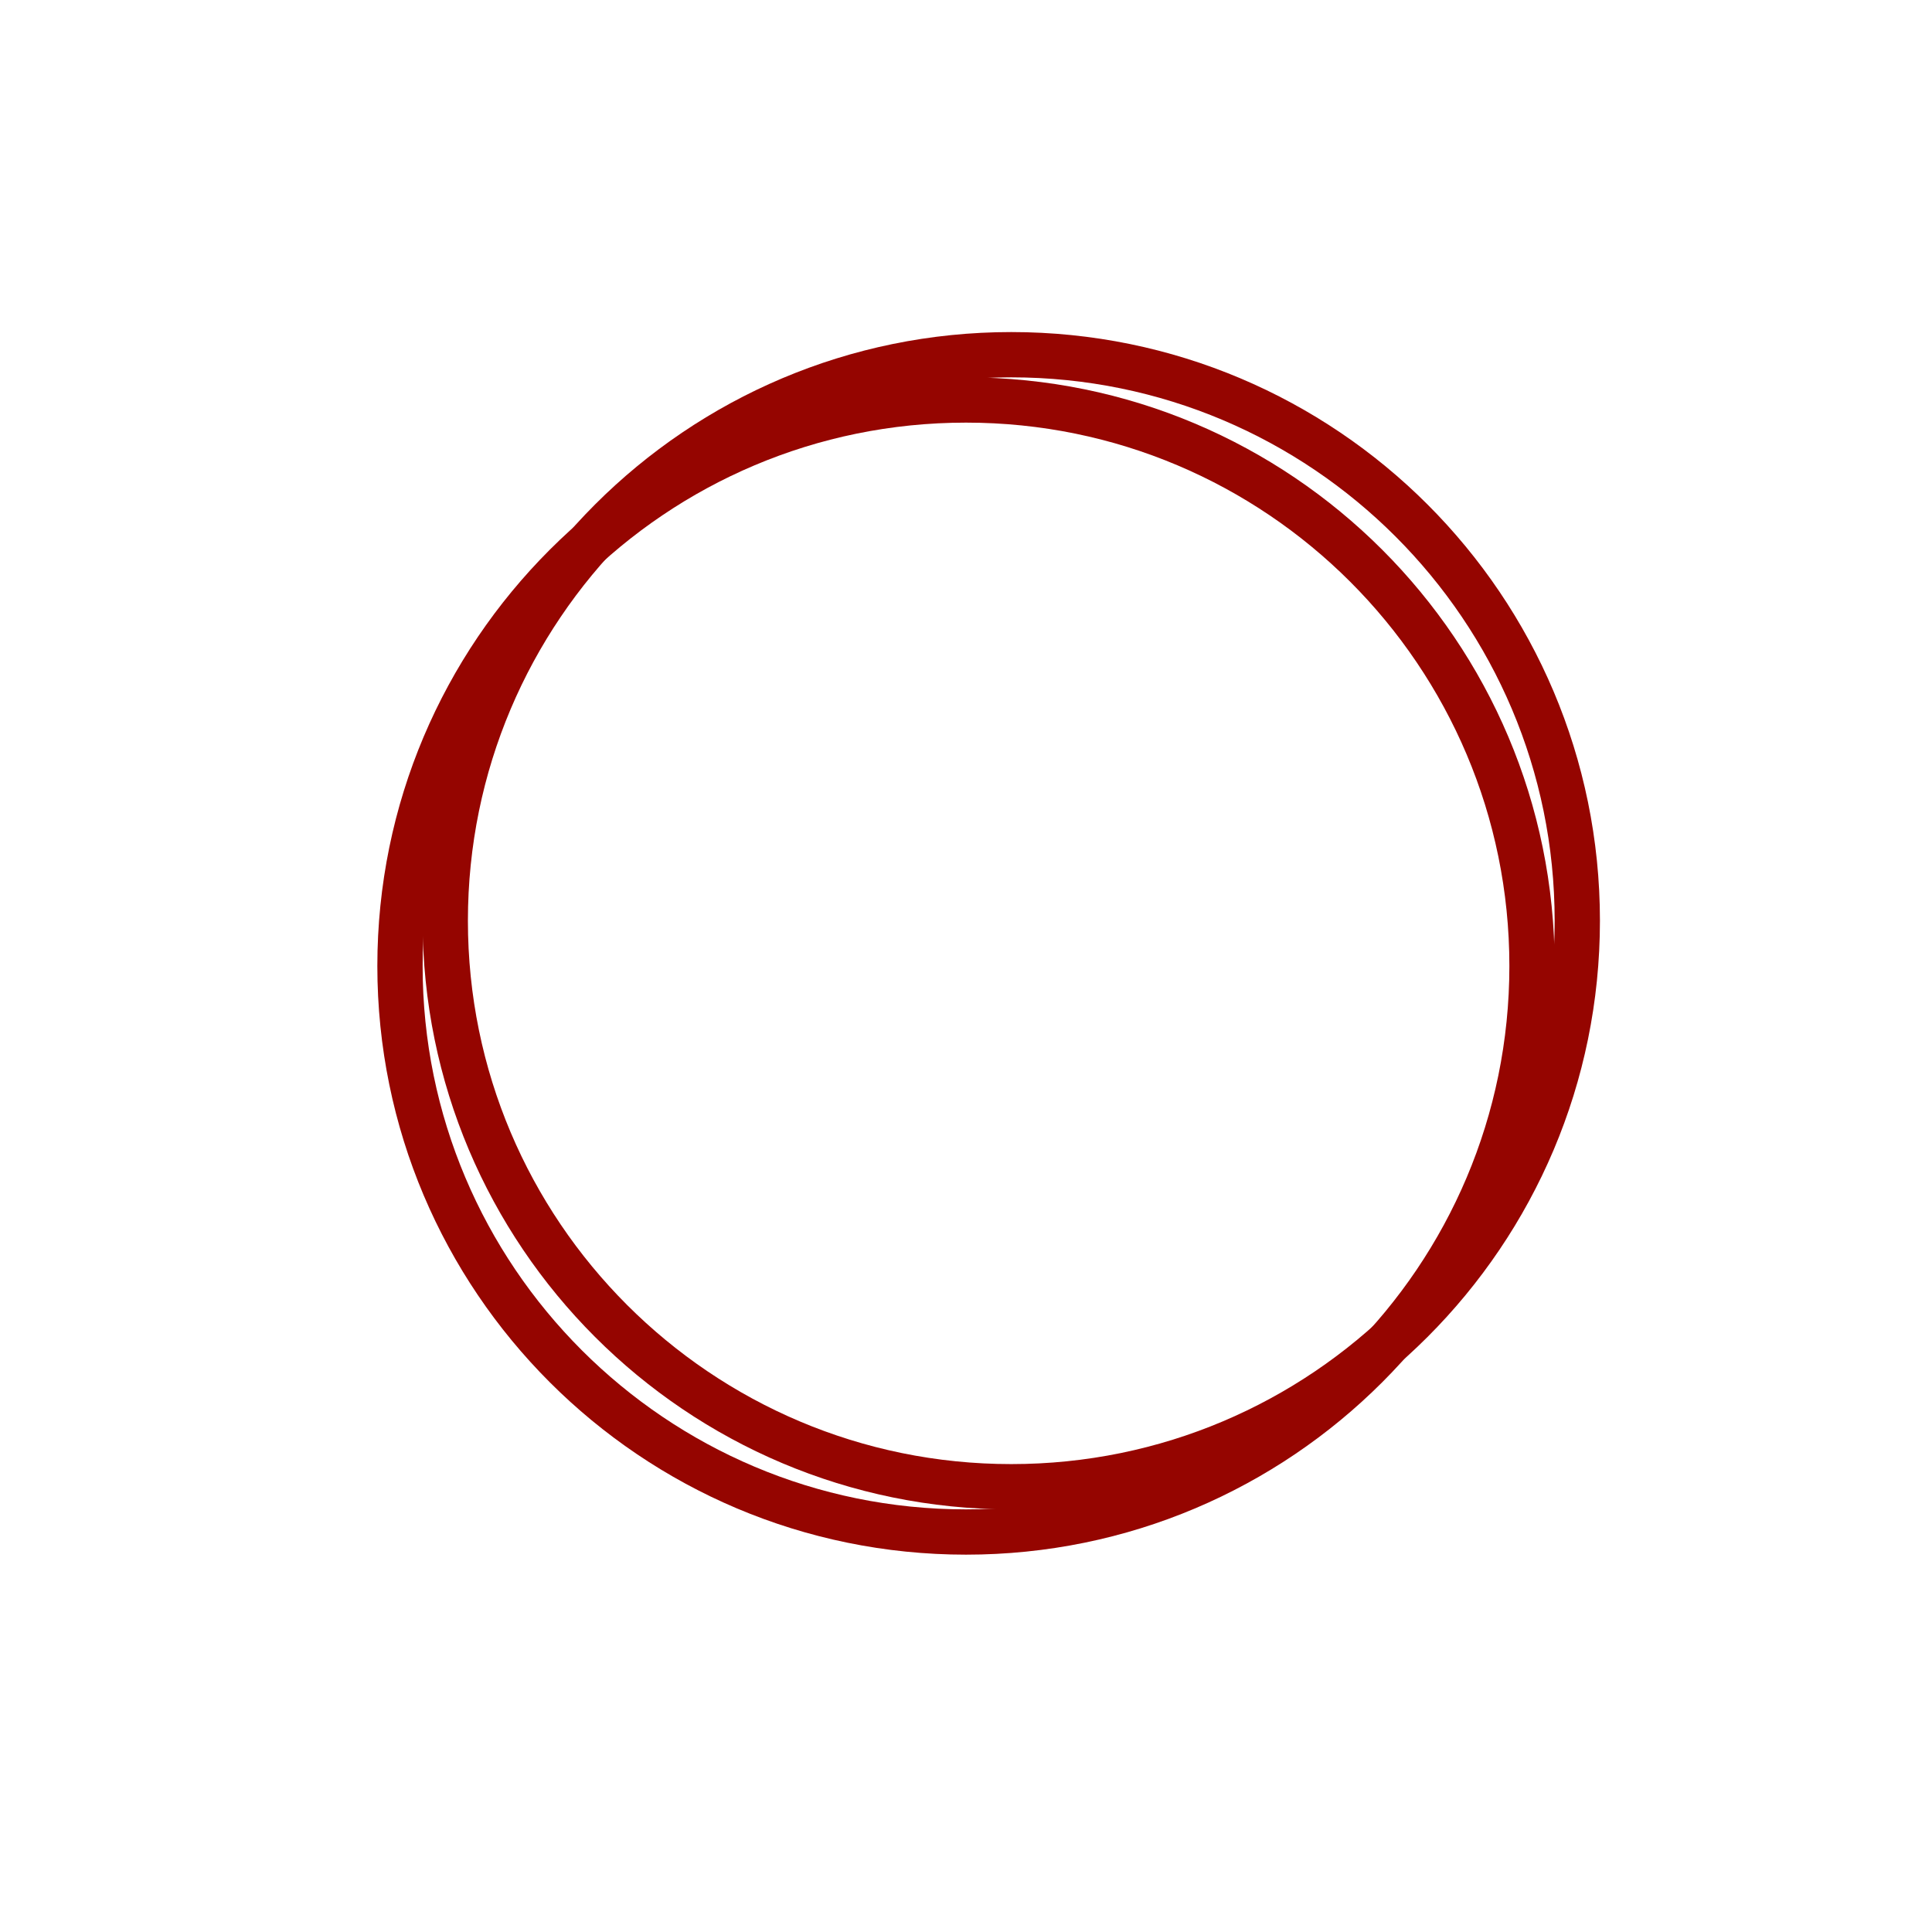
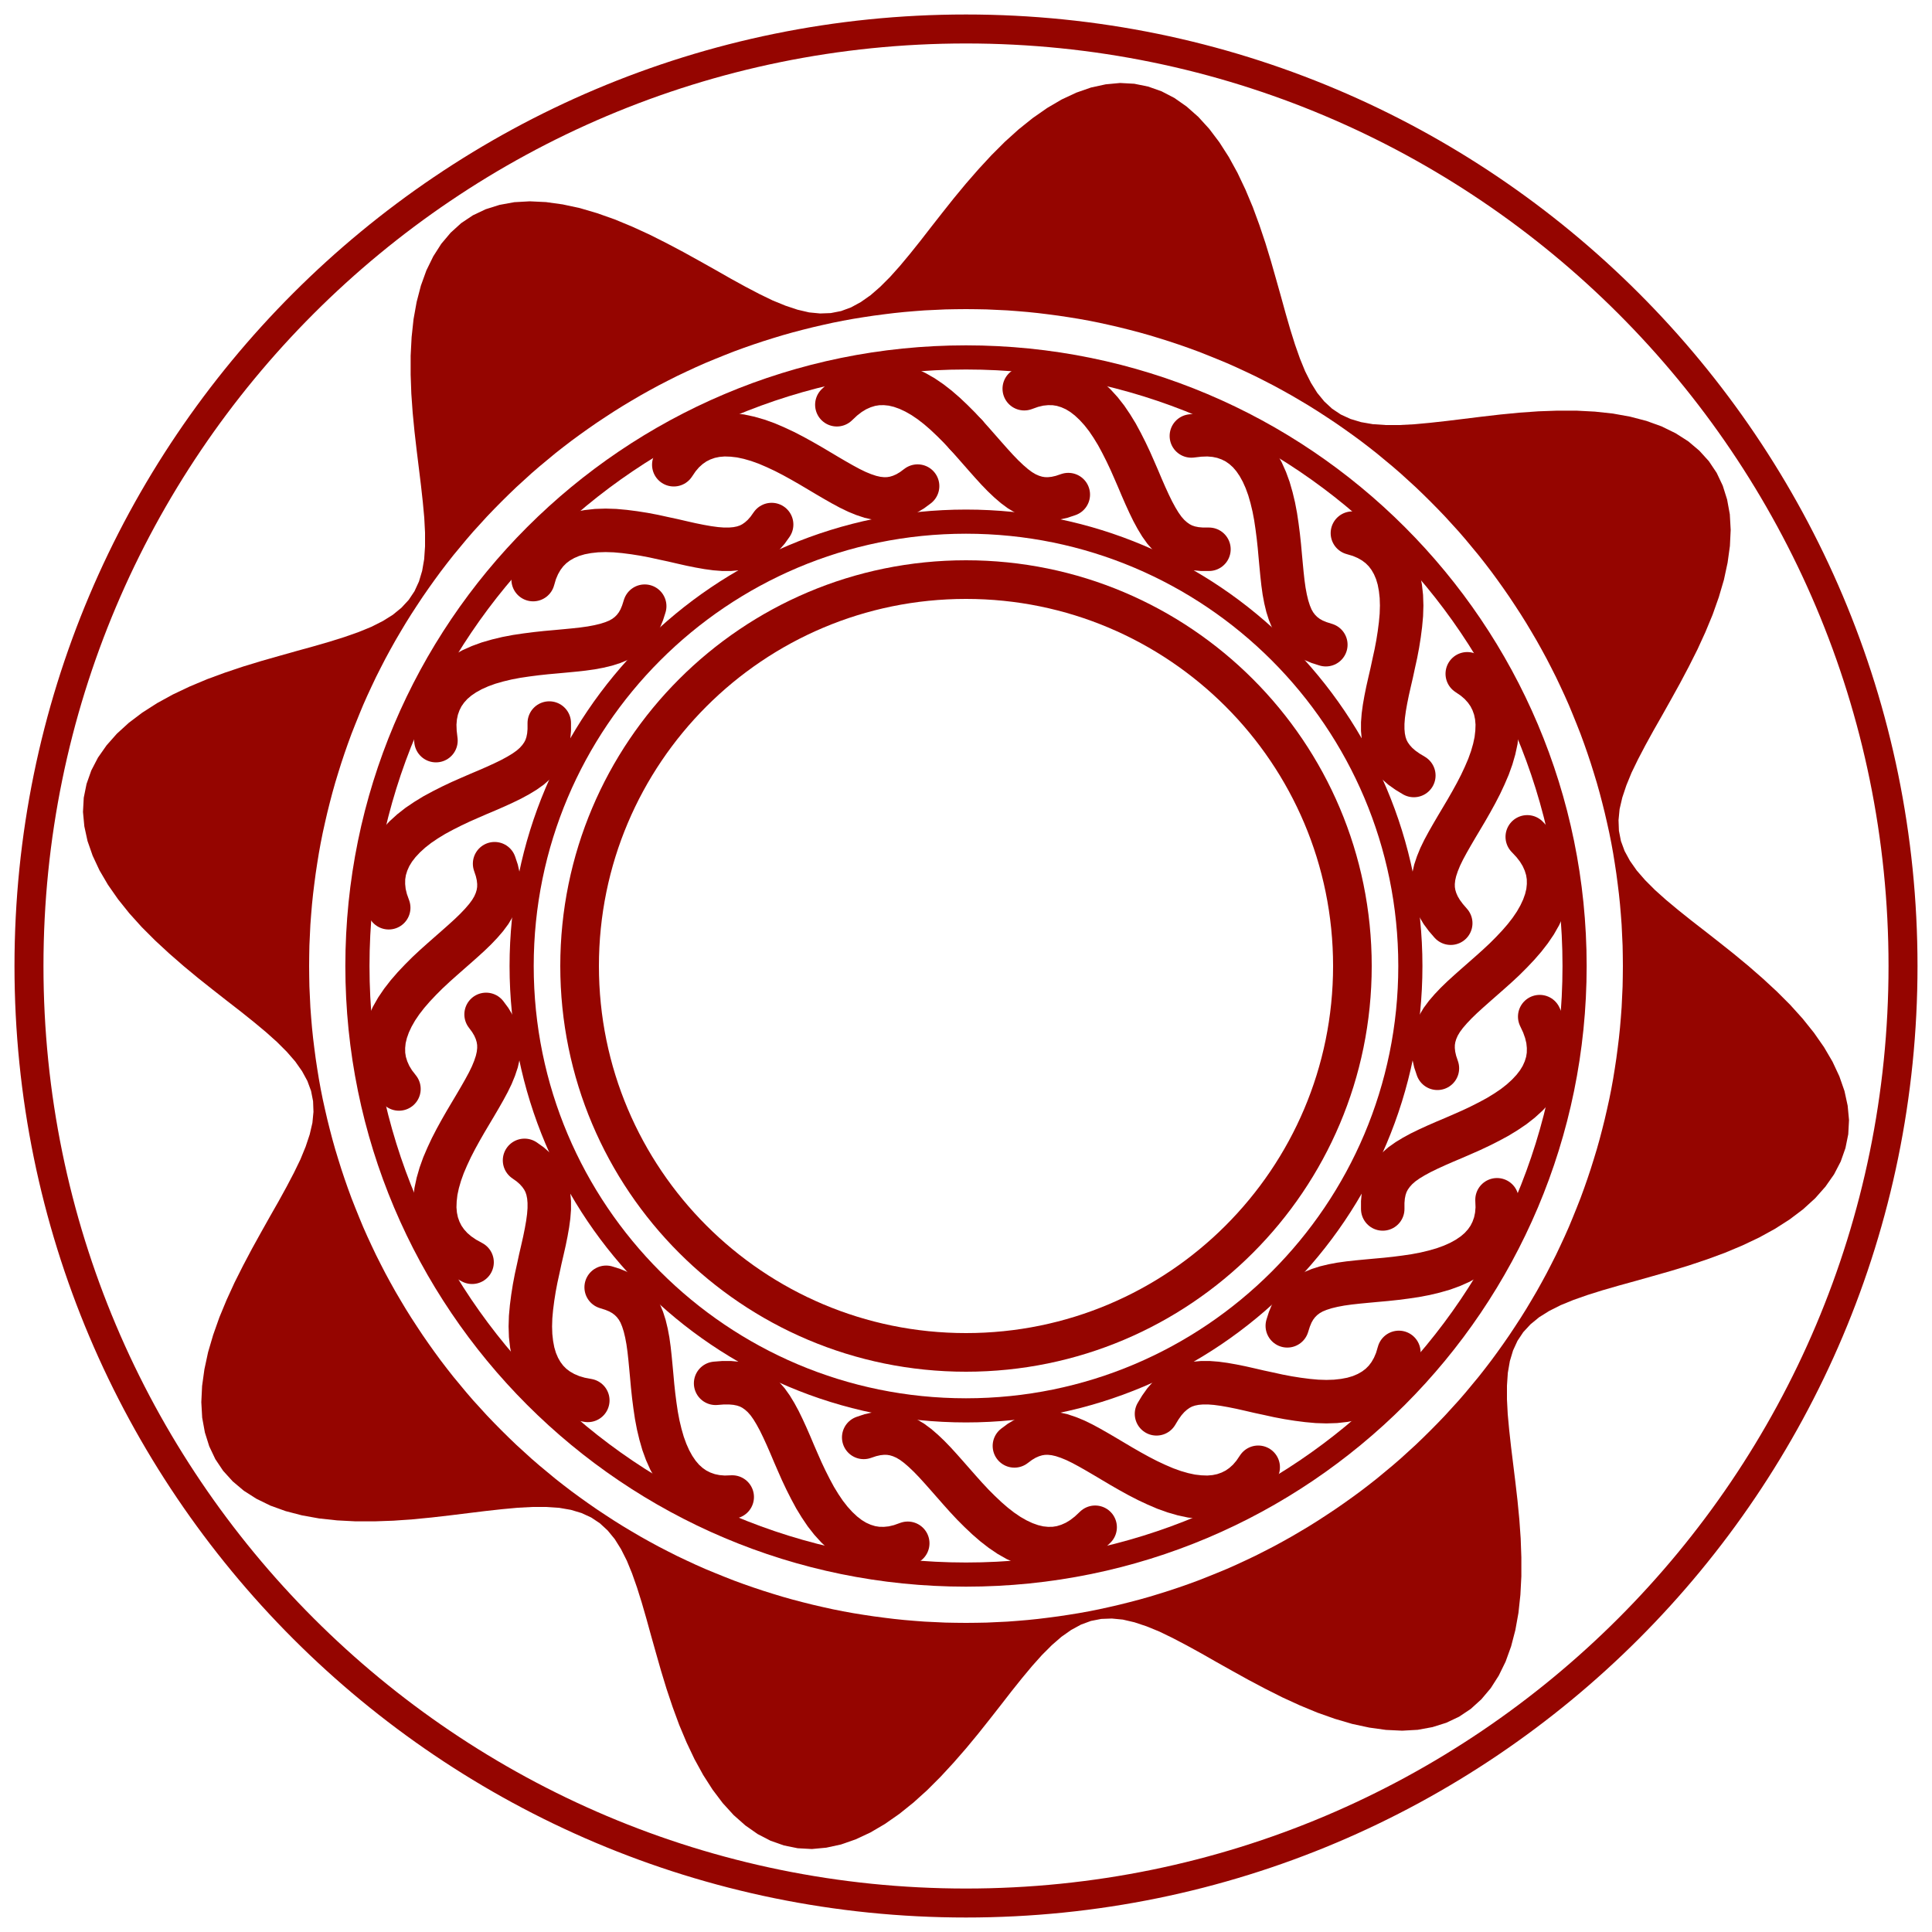
- <svg xmlns="http://www.w3.org/2000/svg" viewBox="0 0 512 512" role="img" aria-label="Overlapping guitar string loops">
-   <g fill="none" stroke="#950500" stroke-linecap="round" stroke-linejoin="round">
-     <circle cx="256" cy="256" r="150" stroke-width="12" />
-     <circle cx="268" cy="244" r="150" stroke-width="12" />
-   </g>
+ <svg xmlns="http://www.w3.org/2000/svg" viewBox="0 0 200 200">
+   <circle cx="100" cy="100" r="97" fill="none" stroke="#950500" stroke-width="3" />
+   <path d="M 100.00 19.00 L 101.30 17.51 L 102.64 16.06 L 104.02 14.68 L 105.45 13.39 L 106.91 12.22 L 108.40 11.18 L 109.90 10.30 L 111.42 9.59 L 112.94 9.06 L 114.46 8.73 L 115.95 8.59 L 117.42 8.67 L 118.85 8.96 L 120.24 9.45 L 121.57 10.14 L 122.84 11.03 L 124.05 12.10 L 125.18 13.34 L 126.23 14.73 L 127.21 16.26 L 128.11 17.90 L 128.93 19.63 L 129.69 21.44 L 130.37 23.29 L 131.00 25.17 L 131.57 27.04 L 132.10 28.90 L 132.61 30.71 L 133.09 32.45 L 133.57 34.11 L 134.06 35.67 L 134.57 37.12 L 135.11 38.44 L 135.71 39.63 L 136.36 40.67 L 137.09 41.56 L 137.90 42.31 L 138.80 42.91 L 139.80 43.37 L 140.90 43.70 L 142.11 43.91 L 143.44 44.00 L 144.86 44.00 L 146.40 43.92 L 148.02 43.77 L 149.74 43.58 L 151.54 43.36 L 153.41 43.13 L 155.32 42.91 L 157.28 42.72 L 159.25 42.58 L 161.22 42.51 L 163.18 42.51 L 165.10 42.61 L 166.96 42.81 L 168.74 43.13 L 170.43 43.57 L 172.01 44.14 L 173.46 44.85 L 174.76 45.68 L 175.91 46.65 L 176.90 47.74 L 177.71 48.95 L 178.34 50.28 L 178.79 51.71 L 179.07 53.24 L 179.16 54.85 L 179.08 56.52 L 178.84 58.25 L 178.46 60.02 L 177.93 61.82 L 177.29 63.63 L 176.54 65.44 L 175.72 67.23 L 174.83 69.00 L 173.91 70.74 L 172.98 72.42 L 172.06 74.06 L 171.16 75.64 L 170.33 77.15 L 169.57 78.60 L 168.90 79.98 L 168.36 81.30 L 167.94 82.56 L 167.66 83.76 L 167.55 84.90 L 167.59 86.00 L 167.80 87.07 L 168.18 88.10 L 168.73 89.11 L 169.44 90.12 L 170.31 91.12 L 171.32 92.13 L 172.46 93.15 L 173.72 94.20 L 175.07 95.28 L 176.50 96.39 L 177.98 97.55 L 179.49 98.75 L 181.00 100.00 L 182.49 101.30 L 183.94 102.64 L 185.32 104.02 L 186.61 105.45 L 187.78 106.91 L 188.82 108.40 L 189.70 109.90 L 190.41 111.42 L 190.94 112.94 L 191.27 114.46 L 191.41 115.95 L 191.33 117.42 L 191.04 118.85 L 190.55 120.24 L 189.86 121.57 L 188.97 122.84 L 187.90 124.05 L 186.66 125.18 L 185.27 126.23 L 183.74 127.21 L 182.10 128.11 L 180.37 128.93 L 178.56 129.69 L 176.71 130.37 L 174.83 131.00 L 172.96 131.57 L 171.10 132.10 L 169.29 132.61 L 167.55 133.09 L 165.89 133.57 L 164.33 134.06 L 162.88 134.57 L 161.56 135.11 L 160.37 135.71 L 159.33 136.36 L 158.44 137.09 L 157.69 137.90 L 157.09 138.80 L 156.63 139.80 L 156.30 140.90 L 156.09 142.11 L 156.00 143.44 L 156.00 144.86 L 156.08 146.40 L 156.23 148.02 L 156.42 149.74 L 156.64 151.54 L 156.87 153.41 L 157.09 155.32 L 157.28 157.28 L 157.42 159.25 L 157.49 161.22 L 157.49 163.18 L 157.39 165.10 L 157.19 166.96 L 156.87 168.74 L 156.43 170.43 L 155.86 172.01 L 155.15 173.46 L 154.32 174.76 L 153.35 175.91 L 152.26 176.90 L 151.05 177.71 L 149.72 178.34 L 148.29 178.79 L 146.76 179.07 L 145.15 179.16 L 143.48 179.08 L 141.75 178.84 L 139.98 178.46 L 138.18 177.93 L 136.37 177.29 L 134.56 176.54 L 132.77 175.72 L 131.00 174.83 L 129.26 173.91 L 127.58 172.98 L 125.94 172.06 L 124.36 171.16 L 122.85 170.33 L 121.40 169.57 L 120.02 168.90 L 118.70 168.36 L 117.44 167.94 L 116.24 167.66 L 115.10 167.55 L 114.00 167.59 L 112.93 167.80 L 111.90 168.18 L 110.89 168.73 L 109.88 169.44 L 108.88 170.31 L 107.87 171.32 L 106.85 172.46 L 105.80 173.72 L 104.72 175.07 L 103.61 176.50 L 102.45 177.98 L 101.25 179.49 L 100.00 181.00 L 98.70 182.49 L 97.36 183.94 L 95.98 185.32 L 94.55 186.61 L 93.09 187.78 L 91.60 188.82 L 90.10 189.70 L 88.58 190.41 L 87.06 190.94 L 85.54 191.27 L 84.05 191.41 L 82.58 191.33 L 81.15 191.04 L 79.76 190.55 L 78.43 189.86 L 77.16 188.97 L 75.95 187.90 L 74.82 186.66 L 73.77 185.27 L 72.79 183.74 L 71.89 182.10 L 71.07 180.37 L 70.31 178.56 L 69.63 176.71 L 69.00 174.83 L 68.43 172.96 L 67.90 171.10 L 67.39 169.29 L 66.91 167.55 L 66.43 165.89 L 65.94 164.33 L 65.43 162.88 L 64.89 161.56 L 64.29 160.37 L 63.64 159.33 L 62.91 158.44 L 62.10 157.69 L 61.20 157.09 L 60.20 156.63 L 59.10 156.30 L 57.89 156.09 L 56.56 156.00 L 55.14 156.00 L 53.60 156.08 L 51.98 156.23 L 50.26 156.42 L 48.46 156.64 L 46.59 156.87 L 44.68 157.09 L 42.72 157.28 L 40.75 157.42 L 38.78 157.49 L 36.82 157.49 L 34.90 157.39 L 33.04 157.19 L 31.26 156.87 L 29.57 156.43 L 27.99 155.86 L 26.54 155.15 L 25.24 154.32 L 24.09 153.35 L 23.10 152.26 L 22.29 151.05 L 21.66 149.72 L 21.21 148.29 L 20.93 146.76 L 20.84 145.15 L 20.92 143.48 L 21.16 141.75 L 21.54 139.98 L 22.07 138.18 L 22.71 136.37 L 23.46 134.56 L 24.28 132.77 L 25.17 131.00 L 26.09 129.26 L 27.02 127.58 L 27.94 125.94 L 28.84 124.36 L 29.67 122.85 L 30.43 121.40 L 31.10 120.02 L 31.64 118.70 L 32.06 117.44 L 32.34 116.24 L 32.45 115.10 L 32.41 114.00 L 32.20 112.93 L 31.82 111.90 L 31.27 110.89 L 30.56 109.88 L 29.69 108.88 L 28.68 107.87 L 27.54 106.85 L 26.28 105.80 L 24.93 104.72 L 23.50 103.61 L 22.02 102.45 L 20.51 101.25 L 19.00 100.00 L 17.51 98.70 L 16.06 97.36 L 14.68 95.98 L 13.39 94.55 L 12.22 93.09 L 11.18 91.60 L 10.30 90.10 L 9.59 88.58 L 9.06 87.06 L 8.73 85.54 L 8.59 84.05 L 8.67 82.58 L 8.96 81.15 L 9.45 79.76 L 10.14 78.43 L 11.03 77.16 L 12.10 75.95 L 13.34 74.82 L 14.73 73.77 L 16.26 72.79 L 17.90 71.89 L 19.63 71.07 L 21.44 70.31 L 23.29 69.63 L 25.17 69.00 L 27.04 68.43 L 28.90 67.90 L 30.71 67.39 L 32.45 66.91 L 34.11 66.43 L 35.67 65.94 L 37.12 65.43 L 38.44 64.89 L 39.63 64.29 L 40.67 63.64 L 41.56 62.91 L 42.31 62.10 L 42.91 61.20 L 43.37 60.20 L 43.70 59.10 L 43.91 57.89 L 44.00 56.56 L 44.00 55.14 L 43.92 53.60 L 43.77 51.98 L 43.58 50.26 L 43.36 48.46 L 43.13 46.59 L 42.91 44.68 L 42.72 42.72 L 42.58 40.75 L 42.51 38.78 L 42.51 36.82 L 42.61 34.90 L 42.81 33.04 L 43.13 31.26 L 43.57 29.57 L 44.14 27.99 L 44.85 26.54 L 45.68 25.24 L 46.65 24.09 L 47.74 23.10 L 48.95 22.29 L 50.28 21.66 L 51.71 21.21 L 53.24 20.93 L 54.85 20.84 L 56.52 20.92 L 58.25 21.16 L 60.02 21.54 L 61.82 22.07 L 63.63 22.71 L 65.44 23.46 L 67.23 24.28 L 69.00 25.17 L 70.74 26.09 L 72.42 27.02 L 74.06 27.94 L 75.64 28.84 L 77.15 29.67 L 78.60 30.43 L 79.98 31.10 L 81.30 31.64 L 82.56 32.06 L 83.76 32.34 L 84.90 32.45 L 86.00 32.41 L 87.07 32.20 L 88.10 31.82 L 89.11 31.27 L 90.12 30.56 L 91.12 29.69 L 92.13 28.68 L 93.15 27.54 L 94.20 26.28 L 95.28 24.93 L 96.39 23.50 L 97.55 22.02 L 98.75 20.51 L 100.00 19.00 Z M 100.00 32.00 L 101.07 32.01 L 102.14 32.03 L 103.20 32.08 L 104.27 32.13 L 105.34 32.21 L 106.40 32.30 L 107.46 32.41 L 108.52 32.54 L 109.58 32.68 L 110.64 32.84 L 111.69 33.01 L 112.74 33.20 L 113.79 33.41 L 114.83 33.64 L 115.87 33.88 L 116.91 34.14 L 117.94 34.41 L 118.97 34.70 L 119.99 35.01 L 121.01 35.33 L 122.03 35.67 L 123.03 36.02 L 124.04 36.39 L 125.03 36.78 L 126.02 37.18 L 127.01 37.59 L 127.98 38.02 L 128.95 38.47 L 129.92 38.93 L 130.87 39.41 L 131.82 39.90 L 132.76 40.41 L 133.69 40.93 L 134.61 41.47 L 135.53 42.02 L 136.44 42.59 L 137.33 43.17 L 138.22 43.76 L 139.10 44.37 L 139.97 44.99 L 140.83 45.62 L 141.68 46.27 L 142.52 46.93 L 143.34 47.61 L 144.16 48.29 L 144.97 48.99 L 145.76 49.71 L 146.55 50.43 L 147.32 51.17 L 148.08 51.92 L 148.83 52.68 L 149.57 53.45 L 150.29 54.24 L 151.01 55.03 L 151.71 55.84 L 152.39 56.66 L 153.07 57.48 L 153.73 58.32 L 154.38 59.17 L 155.01 60.03 L 155.63 60.90 L 156.24 61.78 L 156.83 62.67 L 157.41 63.56 L 157.98 64.47 L 158.53 65.39 L 159.07 66.31 L 159.59 67.24 L 160.10 68.18 L 160.59 69.13 L 161.07 70.08 L 161.53 71.05 L 161.98 72.02 L 162.41 72.99 L 162.82 73.98 L 163.22 74.97 L 163.61 75.96 L 163.98 76.97 L 164.33 77.97 L 164.67 78.99 L 164.99 80.01 L 165.30 81.03 L 165.59 82.06 L 165.86 83.09 L 166.12 84.13 L 166.36 85.17 L 166.59 86.21 L 166.80 87.26 L 166.99 88.31 L 167.16 89.36 L 167.32 90.42 L 167.46 91.48 L 167.59 92.54 L 167.70 93.60 L 167.79 94.66 L 167.87 95.73 L 167.92 96.80 L 167.97 97.86 L 167.99 98.93 L 168.00 100.00 L 167.99 101.07 L 167.97 102.14 L 167.92 103.20 L 167.87 104.27 L 167.79 105.34 L 167.70 106.40 L 167.59 107.46 L 167.46 108.52 L 167.32 109.58 L 167.16 110.64 L 166.99 111.69 L 166.80 112.74 L 166.59 113.79 L 166.36 114.83 L 166.12 115.87 L 165.86 116.91 L 165.59 117.94 L 165.30 118.97 L 164.99 119.99 L 164.67 121.01 L 164.33 122.03 L 163.98 123.03 L 163.61 124.04 L 163.22 125.03 L 162.82 126.02 L 162.41 127.01 L 161.98 127.98 L 161.53 128.95 L 161.07 129.92 L 160.59 130.87 L 160.10 131.82 L 159.59 132.76 L 159.07 133.69 L 158.53 134.61 L 157.98 135.53 L 157.41 136.44 L 156.83 137.33 L 156.24 138.22 L 155.63 139.10 L 155.01 139.97 L 154.38 140.83 L 153.73 141.68 L 153.07 142.52 L 152.39 143.34 L 151.71 144.16 L 151.01 144.97 L 150.29 145.76 L 149.57 146.55 L 148.83 147.32 L 148.08 148.08 L 147.32 148.83 L 146.55 149.57 L 145.76 150.29 L 144.97 151.01 L 144.16 151.71 L 143.34 152.39 L 142.52 153.07 L 141.68 153.73 L 140.83 154.38 L 139.97 155.01 L 139.10 155.63 L 138.22 156.24 L 137.33 156.83 L 136.44 157.41 L 135.53 157.98 L 134.61 158.53 L 133.69 159.07 L 132.76 159.59 L 131.82 160.10 L 130.87 160.59 L 129.92 161.07 L 128.95 161.53 L 127.98 161.98 L 127.01 162.41 L 126.02 162.82 L 125.03 163.22 L 124.04 163.61 L 123.03 163.98 L 122.03 164.33 L 121.01 164.67 L 119.99 164.99 L 118.97 165.30 L 117.94 165.59 L 116.91 165.86 L 115.87 166.12 L 114.83 166.36 L 113.79 166.59 L 112.74 166.80 L 111.69 166.99 L 110.64 167.16 L 109.58 167.32 L 108.52 167.46 L 107.46 167.59 L 106.40 167.70 L 105.34 167.79 L 104.27 167.87 L 103.20 167.92 L 102.14 167.97 L 101.07 167.99 L 100.00 168.00 L 98.93 167.99 L 97.86 167.97 L 96.80 167.92 L 95.73 167.87 L 94.66 167.79 L 93.60 167.70 L 92.54 167.59 L 91.48 167.46 L 90.42 167.32 L 89.36 167.16 L 88.31 166.99 L 87.26 166.80 L 86.21 166.59 L 85.17 166.36 L 84.13 166.12 L 83.09 165.86 L 82.06 165.59 L 81.03 165.30 L 80.01 164.99 L 78.99 164.67 L 77.97 164.33 L 76.97 163.98 L 75.96 163.61 L 74.97 163.22 L 73.98 162.82 L 72.99 162.41 L 72.02 161.98 L 71.05 161.53 L 70.08 161.07 L 69.13 160.59 L 68.18 160.10 L 67.24 159.59 L 66.31 159.07 L 65.39 158.53 L 64.47 157.98 L 63.56 157.41 L 62.67 156.83 L 61.78 156.24 L 60.90 155.63 L 60.03 155.01 L 59.17 154.38 L 58.32 153.73 L 57.48 153.07 L 56.66 152.39 L 55.84 151.71 L 55.03 151.01 L 54.24 150.29 L 53.45 149.57 L 52.68 148.83 L 51.92 148.08 L 51.17 147.32 L 50.43 146.55 L 49.71 145.76 L 48.99 144.97 L 48.29 144.16 L 47.61 143.34 L 46.93 142.52 L 46.27 141.68 L 45.62 140.83 L 44.99 139.97 L 44.37 139.10 L 43.76 138.22 L 43.17 137.33 L 42.59 136.44 L 42.02 135.53 L 41.47 134.61 L 40.93 133.69 L 40.41 132.76 L 39.90 131.82 L 39.41 130.87 L 38.93 129.92 L 38.47 128.95 L 38.02 127.98 L 37.59 127.01 L 37.18 126.02 L 36.78 125.03 L 36.39 124.04 L 36.02 123.03 L 35.67 122.03 L 35.33 121.01 L 35.01 119.99 L 34.70 118.97 L 34.41 117.94 L 34.14 116.91 L 33.88 115.87 L 33.64 114.83 L 33.41 113.79 L 33.20 112.74 L 33.01 111.69 L 32.84 110.64 L 32.68 109.58 L 32.54 108.52 L 32.41 107.46 L 32.30 106.40 L 32.21 105.34 L 32.13 104.27 L 32.08 103.20 L 32.03 102.14 L 32.01 101.07 L 32.00 100.00 L 32.01 98.93 L 32.03 97.86 L 32.08 96.80 L 32.13 95.73 L 32.21 94.66 L 32.30 93.60 L 32.41 92.54 L 32.54 91.48 L 32.68 90.42 L 32.84 89.36 L 33.01 88.31 L 33.20 87.26 L 33.41 86.21 L 33.64 85.17 L 33.88 84.13 L 34.14 83.09 L 34.41 82.06 L 34.70 81.03 L 35.01 80.01 L 35.33 78.99 L 35.67 77.97 L 36.02 76.97 L 36.39 75.96 L 36.78 74.97 L 37.18 73.98 L 37.59 72.99 L 38.02 72.02 L 38.47 71.05 L 38.93 70.08 L 39.41 69.13 L 39.90 68.18 L 40.41 67.24 L 40.93 66.31 L 41.47 65.39 L 42.02 64.47 L 42.59 63.56 L 43.17 62.67 L 43.76 61.78 L 44.37 60.90 L 44.99 60.03 L 45.62 59.17 L 46.27 58.32 L 46.93 57.48 L 47.61 56.66 L 48.29 55.84 L 48.99 55.03 L 49.71 54.24 L 50.43 53.45 L 51.17 52.68 L 51.92 51.92 L 52.68 51.17 L 53.45 50.43 L 54.24 49.71 L 55.03 48.99 L 55.84 48.29 L 56.66 47.61 L 57.48 46.93 L 58.32 46.27 L 59.17 45.62 L 60.03 44.99 L 60.90 44.37 L 61.78 43.76 L 62.67 43.17 L 63.56 42.59 L 64.47 42.02 L 65.39 41.47 L 66.31 40.93 L 67.24 40.41 L 68.18 39.90 L 69.13 39.41 L 70.08 38.93 L 71.05 38.47 L 72.02 38.02 L 72.99 37.59 L 73.98 37.18 L 74.97 36.78 L 75.96 36.39 L 76.97 36.02 L 77.97 35.67 L 78.99 35.33 L 80.01 35.01 L 81.03 34.70 L 82.06 34.41 L 83.09 34.14 L 84.13 33.88 L 85.17 33.64 L 86.21 33.41 L 87.26 33.20 L 88.31 33.01 L 89.36 32.84 L 90.42 32.68 L 91.48 32.54 L 92.54 32.41 L 93.60 32.30 L 94.66 32.21 L 95.73 32.13 L 96.80 32.08 L 97.86 32.03 L 98.93 32.01 L 100.00 32.00 Z" fill="#950500" fill-rule="evenodd" />
+   <circle cx="100" cy="100" r="63" fill="none" stroke="#950500" stroke-width="2.5" />
+   <path d="M 106.03 40.24 L 106.82 39.96 L 107.61 39.77 L 108.39 39.69 L 109.16 39.70 L 109.92 39.82 L 110.66 40.05 L 111.38 40.37 L 112.07 40.79 L 112.73 41.30 L 113.37 41.90 L 113.98 42.57 L 114.56 43.31 L 115.10 44.11 L 115.62 44.96 L 116.10 45.85 L 116.56 46.76 L 117.00 47.69 L 117.41 48.62 L 117.81 49.54 L 118.19 50.44 L 118.57 51.31 L 118.95 52.14 L 119.33 52.92 L 119.72 53.64 L 120.12 54.30 L 120.54 54.89 L 120.99 55.40 L 121.47 55.83 L 121.98 56.19 L 122.52 56.47 L 123.11 56.67 L 123.75 56.80 L 124.43 56.86 L 125.15 56.86" fill="none" stroke="#950500" stroke-width="4.5" stroke-linecap="round" />
+   <path d="M 140.00 55.19 L 140.81 55.43 L 141.56 55.75 L 142.24 56.14 L 142.85 56.60 L 143.40 57.15 L 143.86 57.76 L 144.25 58.44 L 144.57 59.19 L 144.81 60.00 L 144.97 60.85 L 145.07 61.75 L 145.10 62.69 L 145.07 63.66 L 144.98 64.65 L 144.85 65.66 L 144.69 66.67 L 144.50 67.67 L 144.28 68.67 L 144.07 69.65 L 143.85 70.60 L 143.64 71.53 L 143.46 72.42 L 143.31 73.27 L 143.20 74.08 L 143.14 74.85 L 143.14 75.57 L 143.20 76.25 L 143.33 76.89 L 143.53 77.48 L 143.81 78.02 L 144.17 78.53 L 144.60 79.01 L 145.11 79.46 L 145.70 79.88 L 146.36 80.28" fill="none" stroke="#950500" stroke-width="4.5" stroke-linecap="round" />
+   <path d="M 158.10 86.63 L 158.70 87.27 L 159.21 87.93 L 159.63 88.62 L 159.95 89.34 L 160.18 90.08 L 160.30 90.84 L 160.31 91.61 L 160.23 92.39 L 160.04 93.18 L 159.76 93.97 L 159.39 94.76 L 158.94 95.55 L 158.41 96.33 L 157.82 97.09 L 157.17 97.84 L 156.47 98.58 L 155.75 99.30 L 155.00 100.00 L 154.24 100.68 L 153.49 101.34 L 152.75 101.99 L 152.04 102.62 L 151.37 103.23 L 150.75 103.83 L 150.18 104.43 L 149.68 105.01 L 149.25 105.59 L 148.90 106.18 L 148.64 106.77 L 148.46 107.36 L 148.36 107.97 L 148.35 108.59 L 148.42 109.24 L 148.57 109.90 L 148.80 110.59" fill="none" stroke="#950500" stroke-width="4.5" stroke-linecap="round" />
+   <path d="M 154.97 124.20 L 155.00 125.04 L 154.93 125.85 L 154.77 126.62 L 154.51 127.35 L 154.17 128.03 L 153.73 128.66 L 153.20 129.25 L 152.58 129.78 L 151.89 130.25 L 151.13 130.67 L 150.30 131.04 L 149.42 131.36 L 148.48 131.63 L 147.52 131.86 L 146.52 132.05 L 145.51 132.20 L 144.50 132.33 L 143.48 132.44 L 142.48 132.53 L 141.51 132.62 L 140.57 132.71 L 139.66 132.81 L 138.80 132.93 L 138.00 133.08 L 137.25 133.26 L 136.56 133.48 L 135.93 133.74 L 135.37 134.06 L 134.87 134.44 L 134.44 134.87 L 134.06 135.37 L 133.74 135.93 L 133.48 136.56 L 133.26 137.25" fill="none" stroke="#950500" stroke-width="4.5" stroke-linecap="round" />
+   <path d="M 130.25 151.89 L 129.78 152.58 L 129.25 153.20 L 128.66 153.73 L 128.03 154.17 L 127.35 154.51 L 126.62 154.77 L 125.85 154.93 L 125.04 155.00 L 124.20 154.97 L 123.33 154.87 L 122.45 154.68 L 121.55 154.42 L 120.63 154.09 L 119.72 153.70 L 118.80 153.27 L 117.89 152.80 L 117.00 152.31 L 116.11 151.80 L 115.25 151.29 L 114.41 150.79 L 113.59 150.31 L 112.80 149.86 L 112.04 149.45 L 111.30 149.09 L 110.59 148.80 L 109.90 148.57 L 109.24 148.42 L 108.59 148.35 L 107.97 148.36 L 107.36 148.46 L 106.77 148.64 L 106.18 148.90 L 105.59 149.25 L 105.01 149.68" fill="none" stroke="#950500" stroke-width="4.5" stroke-linecap="round" />
+   <path d="M 93.97 159.76 L 93.18 160.04 L 92.39 160.23 L 91.61 160.31 L 90.84 160.30 L 90.08 160.18 L 89.34 159.95 L 88.62 159.63 L 87.93 159.21 L 87.27 158.70 L 86.63 158.10 L 86.02 157.43 L 85.44 156.69 L 84.90 155.89 L 84.38 155.04 L 83.90 154.15 L 83.44 153.24 L 83.00 152.31 L 82.59 151.38 L 82.19 150.46 L 81.81 149.56 L 81.43 148.69 L 81.05 147.86 L 80.67 147.08 L 80.28 146.36 L 79.88 145.70 L 79.46 145.11 L 79.01 144.60 L 78.53 144.17 L 78.02 143.81 L 77.48 143.53 L 76.89 143.33 L 76.25 143.20 L 75.57 143.14 L 74.85 143.14 L 74.08 143.20" fill="none" stroke="#950500" stroke-width="4.5" stroke-linecap="round" />
+   <path d="M 60.85 144.97 L 60.00 144.81 L 59.19 144.57 L 58.44 144.25 L 57.76 143.86 L 57.15 143.40 L 56.60 142.85 L 56.14 142.24 L 55.75 141.56 L 55.43 140.81 L 55.19 140.00 L 55.03 139.15 L 54.93 138.25 L 54.90 137.31 L 54.93 136.34 L 55.02 135.35 L 55.15 134.34 L 55.31 133.33 L 55.50 132.33 L 55.72 131.33 L 55.93 130.35 L 56.15 129.40 L 56.36 128.47 L 56.54 127.58 L 56.69 126.73 L 56.80 125.92 L 56.86 125.15 L 56.86 124.43 L 56.80 123.75 L 56.67 123.11 L 56.47 122.52 L 56.19 121.98 L 55.83 121.47 L 55.40 120.99 L 54.89 120.54 L 54.30 120.12" fill="none" stroke="#950500" stroke-width="4.5" stroke-linecap="round" />
+   <path d="M 41.30 112.73 L 40.79 112.07 L 40.37 111.38 L 40.05 110.66 L 39.82 109.92 L 39.70 109.16 L 39.69 108.39 L 39.77 107.61 L 39.96 106.82 L 40.24 106.03 L 40.61 105.24 L 41.06 104.45 L 41.59 103.67 L 42.18 102.91 L 42.83 102.16 L 43.53 101.42 L 44.25 100.70 L 45.00 100.00 L 45.76 99.32 L 46.51 98.66 L 47.25 98.01 L 47.96 97.38 L 48.63 96.77 L 49.25 96.17 L 49.82 95.57 L 50.32 94.99 L 50.75 94.41 L 51.10 93.82 L 51.36 93.23 L 51.54 92.64 L 51.64 92.03 L 51.65 91.41 L 51.58 90.76 L 51.43 90.10 L 51.20 89.41" fill="none" stroke="#950500" stroke-width="4.5" stroke-linecap="round" />
+   <path d="M 45.13 76.67 L 45.03 75.80 L 45.00 74.96 L 45.07 74.15 L 45.23 73.38 L 45.49 72.65 L 45.83 71.97 L 46.27 71.34 L 46.80 70.75 L 47.42 70.22 L 48.11 69.75 L 48.87 69.33 L 49.70 68.96 L 50.58 68.64 L 51.52 68.37 L 52.48 68.14 L 53.48 67.95 L 54.49 67.80 L 55.50 67.67 L 56.52 67.56 L 57.52 67.47 L 58.49 67.38 L 59.43 67.29 L 60.34 67.19 L 61.20 67.07 L 62.00 66.92 L 62.75 66.74 L 63.44 66.52 L 64.07 66.26 L 64.63 65.94 L 65.13 65.56 L 65.56 65.13 L 65.94 64.63 L 66.26 64.07 L 66.52 63.44 L 66.74 62.75" fill="none" stroke="#950500" stroke-width="4.5" stroke-linecap="round" />
+   <path d="M 69.75 48.11 L 70.22 47.42 L 70.75 46.80 L 71.34 46.27 L 71.97 45.83 L 72.65 45.49 L 73.38 45.23 L 74.15 45.07 L 74.96 45.00 L 75.80 45.03 L 76.67 45.13 L 77.55 45.32 L 78.45 45.58 L 79.37 45.91 L 80.28 46.30 L 81.20 46.73 L 82.11 47.20 L 83.00 47.69 L 83.89 48.20 L 84.75 48.71 L 85.59 49.21 L 86.41 49.69 L 87.20 50.14 L 87.96 50.55 L 88.70 50.91 L 89.41 51.20 L 90.10 51.43 L 90.76 51.58 L 91.41 51.65 L 92.03 51.64 L 92.64 51.54 L 93.23 51.36 L 93.82 51.10 L 94.41 50.75 L 94.99 50.32" fill="none" stroke="#950500" stroke-width="4.5" stroke-linecap="round" />
+   <path d="M 100.00 45.00 L 100.68 45.76 L 101.34 46.51 L 101.99 47.25 L 102.62 47.96 L 103.23 48.63 L 103.83 49.25 L 104.43 49.82 L 105.01 50.32 L 105.59 50.75 L 106.18 51.10 L 106.77 51.36 L 107.36 51.54 L 107.97 51.64 L 108.59 51.65 L 109.24 51.58 L 109.90 51.43 L 110.59 51.20" fill="none" stroke="#950500" stroke-width="4.5" stroke-linecap="round" />
+   <path d="M 123.33 45.13 L 124.20 45.03 L 125.04 45.00 L 125.85 45.07 L 126.62 45.23 L 127.35 45.49 L 128.03 45.83 L 128.66 46.27 L 129.25 46.80 L 129.78 47.42 L 130.25 48.11 L 130.67 48.87 L 131.04 49.70 L 131.36 50.58 L 131.63 51.52 L 131.86 52.48 L 132.05 53.48 L 132.20 54.49 L 132.33 55.50 L 132.44 56.52 L 132.53 57.52 L 132.62 58.49 L 132.71 59.43 L 132.81 60.34 L 132.93 61.20 L 133.08 62.00 L 133.26 62.75 L 133.48 63.44 L 133.74 64.07 L 134.06 64.63 L 134.44 65.13 L 134.87 65.56 L 135.37 65.94 L 135.93 66.26 L 136.56 66.52 L 137.25 66.74" fill="none" stroke="#950500" stroke-width="4.5" stroke-linecap="round" />
+   <path d="M 151.89 69.75 L 152.58 70.22 L 153.20 70.75 L 153.73 71.34 L 154.17 71.97 L 154.51 72.65 L 154.77 73.38 L 154.93 74.15 L 155.00 74.96 L 154.97 75.80 L 154.87 76.67 L 154.68 77.55 L 154.42 78.45 L 154.09 79.37 L 153.70 80.28 L 153.27 81.20 L 152.80 82.11 L 152.31 83.00 L 151.80 83.89 L 151.29 84.75 L 150.79 85.59 L 150.31 86.41 L 149.86 87.20 L 149.45 87.96 L 149.09 88.70 L 148.80 89.41 L 148.57 90.10 L 148.42 90.76 L 148.35 91.41 L 148.36 92.03 L 148.46 92.64 L 148.64 93.23 L 148.90 93.82 L 149.25 94.41 L 149.68 94.99 L 150.18 95.57" fill="none" stroke="#950500" stroke-width="4.5" stroke-linecap="round" />
+   <path d="M 159.39 105.24 L 159.76 106.03 L 160.04 106.82 L 160.23 107.61 L 160.31 108.39 L 160.30 109.16 L 160.18 109.92 L 159.95 110.66 L 159.63 111.38 L 159.21 112.07 L 158.70 112.73 L 158.10 113.37 L 157.43 113.98 L 156.69 114.56 L 155.89 115.10 L 155.04 115.62 L 154.15 116.10 L 153.24 116.56 L 152.31 117.00 L 151.38 117.41 L 150.46 117.81 L 149.56 118.19 L 148.69 118.57 L 147.86 118.95 L 147.08 119.33 L 146.36 119.72 L 145.70 120.12 L 145.11 120.54 L 144.60 120.99 L 144.17 121.47 L 143.81 121.98 L 143.53 122.52 L 143.33 123.11 L 143.20 123.75 L 143.14 124.43 L 143.14 125.15" fill="none" stroke="#950500" stroke-width="4.5" stroke-linecap="round" />
+   <path d="M 144.81 140.00 L 144.57 140.81 L 144.25 141.56 L 143.86 142.24 L 143.40 142.85 L 142.85 143.40 L 142.24 143.86 L 141.56 144.25 L 140.81 144.57 L 140.00 144.81 L 139.15 144.97 L 138.25 145.07 L 137.31 145.10 L 136.34 145.07 L 135.35 144.98 L 134.34 144.85 L 133.33 144.69 L 132.33 144.50 L 131.33 144.28 L 130.35 144.07 L 129.40 143.85 L 128.47 143.64 L 127.58 143.46 L 126.73 143.31 L 125.92 143.20 L 125.15 143.14 L 124.43 143.14 L 123.75 143.20 L 123.11 143.33 L 122.52 143.53 L 121.98 143.81 L 121.47 144.17 L 120.99 144.60 L 120.54 145.11 L 120.12 145.70 L 119.72 146.36" fill="none" stroke="#950500" stroke-width="4.5" stroke-linecap="round" />
+   <path d="M 113.37 158.10 L 112.73 158.70 L 112.07 159.21 L 111.38 159.63 L 110.66 159.95 L 109.92 160.18 L 109.16 160.30 L 108.39 160.31 L 107.61 160.23 L 106.82 160.04 L 106.03 159.76 L 105.24 159.39 L 104.45 158.94 L 103.67 158.41 L 102.91 157.82 L 102.16 157.17 L 101.42 156.47 L 100.70 155.75 L 100.00 155.00 L 99.32 154.24 L 98.66 153.49 L 98.01 152.75 L 97.38 152.04 L 96.77 151.37 L 96.17 150.75 L 95.57 150.18 L 94.99 149.68 L 94.41 149.25 L 93.82 148.90 L 93.23 148.64 L 92.64 148.46 L 92.03 148.36 L 91.41 148.35 L 90.76 148.42 L 90.10 148.57 L 89.41 148.80" fill="none" stroke="#950500" stroke-width="4.5" stroke-linecap="round" />
+   <path d="M 75.80 154.97 L 74.96 155.00 L 74.15 154.93 L 73.38 154.77 L 72.65 154.51 L 71.97 154.17 L 71.34 153.73 L 70.75 153.20 L 70.22 152.58 L 69.75 151.89 L 69.33 151.13 L 68.96 150.30 L 68.64 149.42 L 68.37 148.48 L 68.14 147.52 L 67.95 146.52 L 67.80 145.51 L 67.67 144.50 L 67.56 143.48 L 67.47 142.48 L 67.38 141.51 L 67.29 140.57 L 67.19 139.66 L 67.07 138.80 L 66.92 138.00 L 66.74 137.25 L 66.52 136.56 L 66.26 135.93 L 65.94 135.37 L 65.56 134.87 L 65.13 134.44 L 64.63 134.06 L 64.07 133.74 L 63.44 133.48 L 62.75 133.26" fill="none" stroke="#950500" stroke-width="4.5" stroke-linecap="round" />
+   <path d="M 48.87 130.67 L 48.11 130.25 L 47.42 129.78 L 46.80 129.25 L 46.27 128.66 L 45.83 128.03 L 45.49 127.35 L 45.23 126.62 L 45.07 125.85 L 45.00 125.04 L 45.03 124.20 L 45.13 123.33 L 45.32 122.45 L 45.58 121.55 L 45.91 120.63 L 46.30 119.72 L 46.73 118.80 L 47.20 117.89 L 47.69 117.00 L 48.20 116.11 L 48.71 115.25 L 49.21 114.41 L 49.69 113.59 L 50.14 112.80 L 50.55 112.04 L 50.91 111.30 L 51.20 110.59 L 51.43 109.90 L 51.58 109.24 L 51.65 108.59 L 51.64 107.97 L 51.54 107.36 L 51.36 106.77 L 51.10 106.18 L 50.75 105.59 L 50.32 105.01" fill="none" stroke="#950500" stroke-width="4.5" stroke-linecap="round" />
+   <path d="M 40.24 93.97 L 39.96 93.18 L 39.77 92.39 L 39.69 91.61 L 39.70 90.84 L 39.82 90.08 L 40.05 89.34 L 40.37 88.62 L 40.79 87.93 L 41.30 87.27 L 41.90 86.63 L 42.57 86.02 L 43.31 85.44 L 44.11 84.90 L 44.96 84.38 L 45.85 83.90 L 46.76 83.44 L 47.69 83.00 L 48.62 82.59 L 49.54 82.19 L 50.44 81.81 L 51.31 81.43 L 52.14 81.05 L 52.92 80.67 L 53.64 80.28 L 54.30 79.88 L 54.89 79.46 L 55.40 79.01 L 55.83 78.53 L 56.19 78.02 L 56.47 77.48 L 56.67 76.89 L 56.80 76.25 L 56.86 75.57 L 56.86 74.85" fill="none" stroke="#950500" stroke-width="4.5" stroke-linecap="round" />
+   <path d="M 55.19 60.00 L 55.43 59.19 L 55.75 58.44 L 56.14 57.76 L 56.60 57.15 L 57.15 56.60 L 57.76 56.14 L 58.44 55.75 L 59.19 55.43 L 60.00 55.19 L 60.85 55.03 L 61.75 54.93 L 62.69 54.90 L 63.66 54.93 L 64.65 55.02 L 65.66 55.15 L 66.67 55.31 L 67.67 55.50 L 68.67 55.72 L 69.65 55.93 L 70.60 56.15 L 71.53 56.36 L 72.42 56.54 L 73.27 56.69 L 74.08 56.80 L 74.85 56.86 L 75.57 56.86 L 76.25 56.80 L 76.89 56.67 L 77.48 56.47 L 78.02 56.19 L 78.53 55.83 L 79.01 55.40 L 79.46 54.89 L 79.88 54.30" fill="none" stroke="#950500" stroke-width="4.5" stroke-linecap="round" />
+   <path d="M 86.63 41.90 L 87.27 41.30 L 87.93 40.79 L 88.62 40.37 L 89.34 40.05 L 90.08 39.82 L 90.84 39.70 L 91.61 39.69 L 92.39 39.77 L 93.18 39.96 L 93.97 40.24 L 94.76 40.61 L 95.55 41.06 L 96.33 41.59 L 97.09 42.18 L 97.84 42.83 L 98.58 43.53 L 99.30 44.25 L 100.00 45.00" fill="none" stroke="#950500" stroke-width="4.5" stroke-linecap="round" />
+   <circle cx="100" cy="100" r="46" fill="none" stroke="#950500" stroke-width="2.5" />
+   <circle cx="100" cy="100" r="40" fill="none" stroke="#950500" stroke-width="4" />
</svg>
